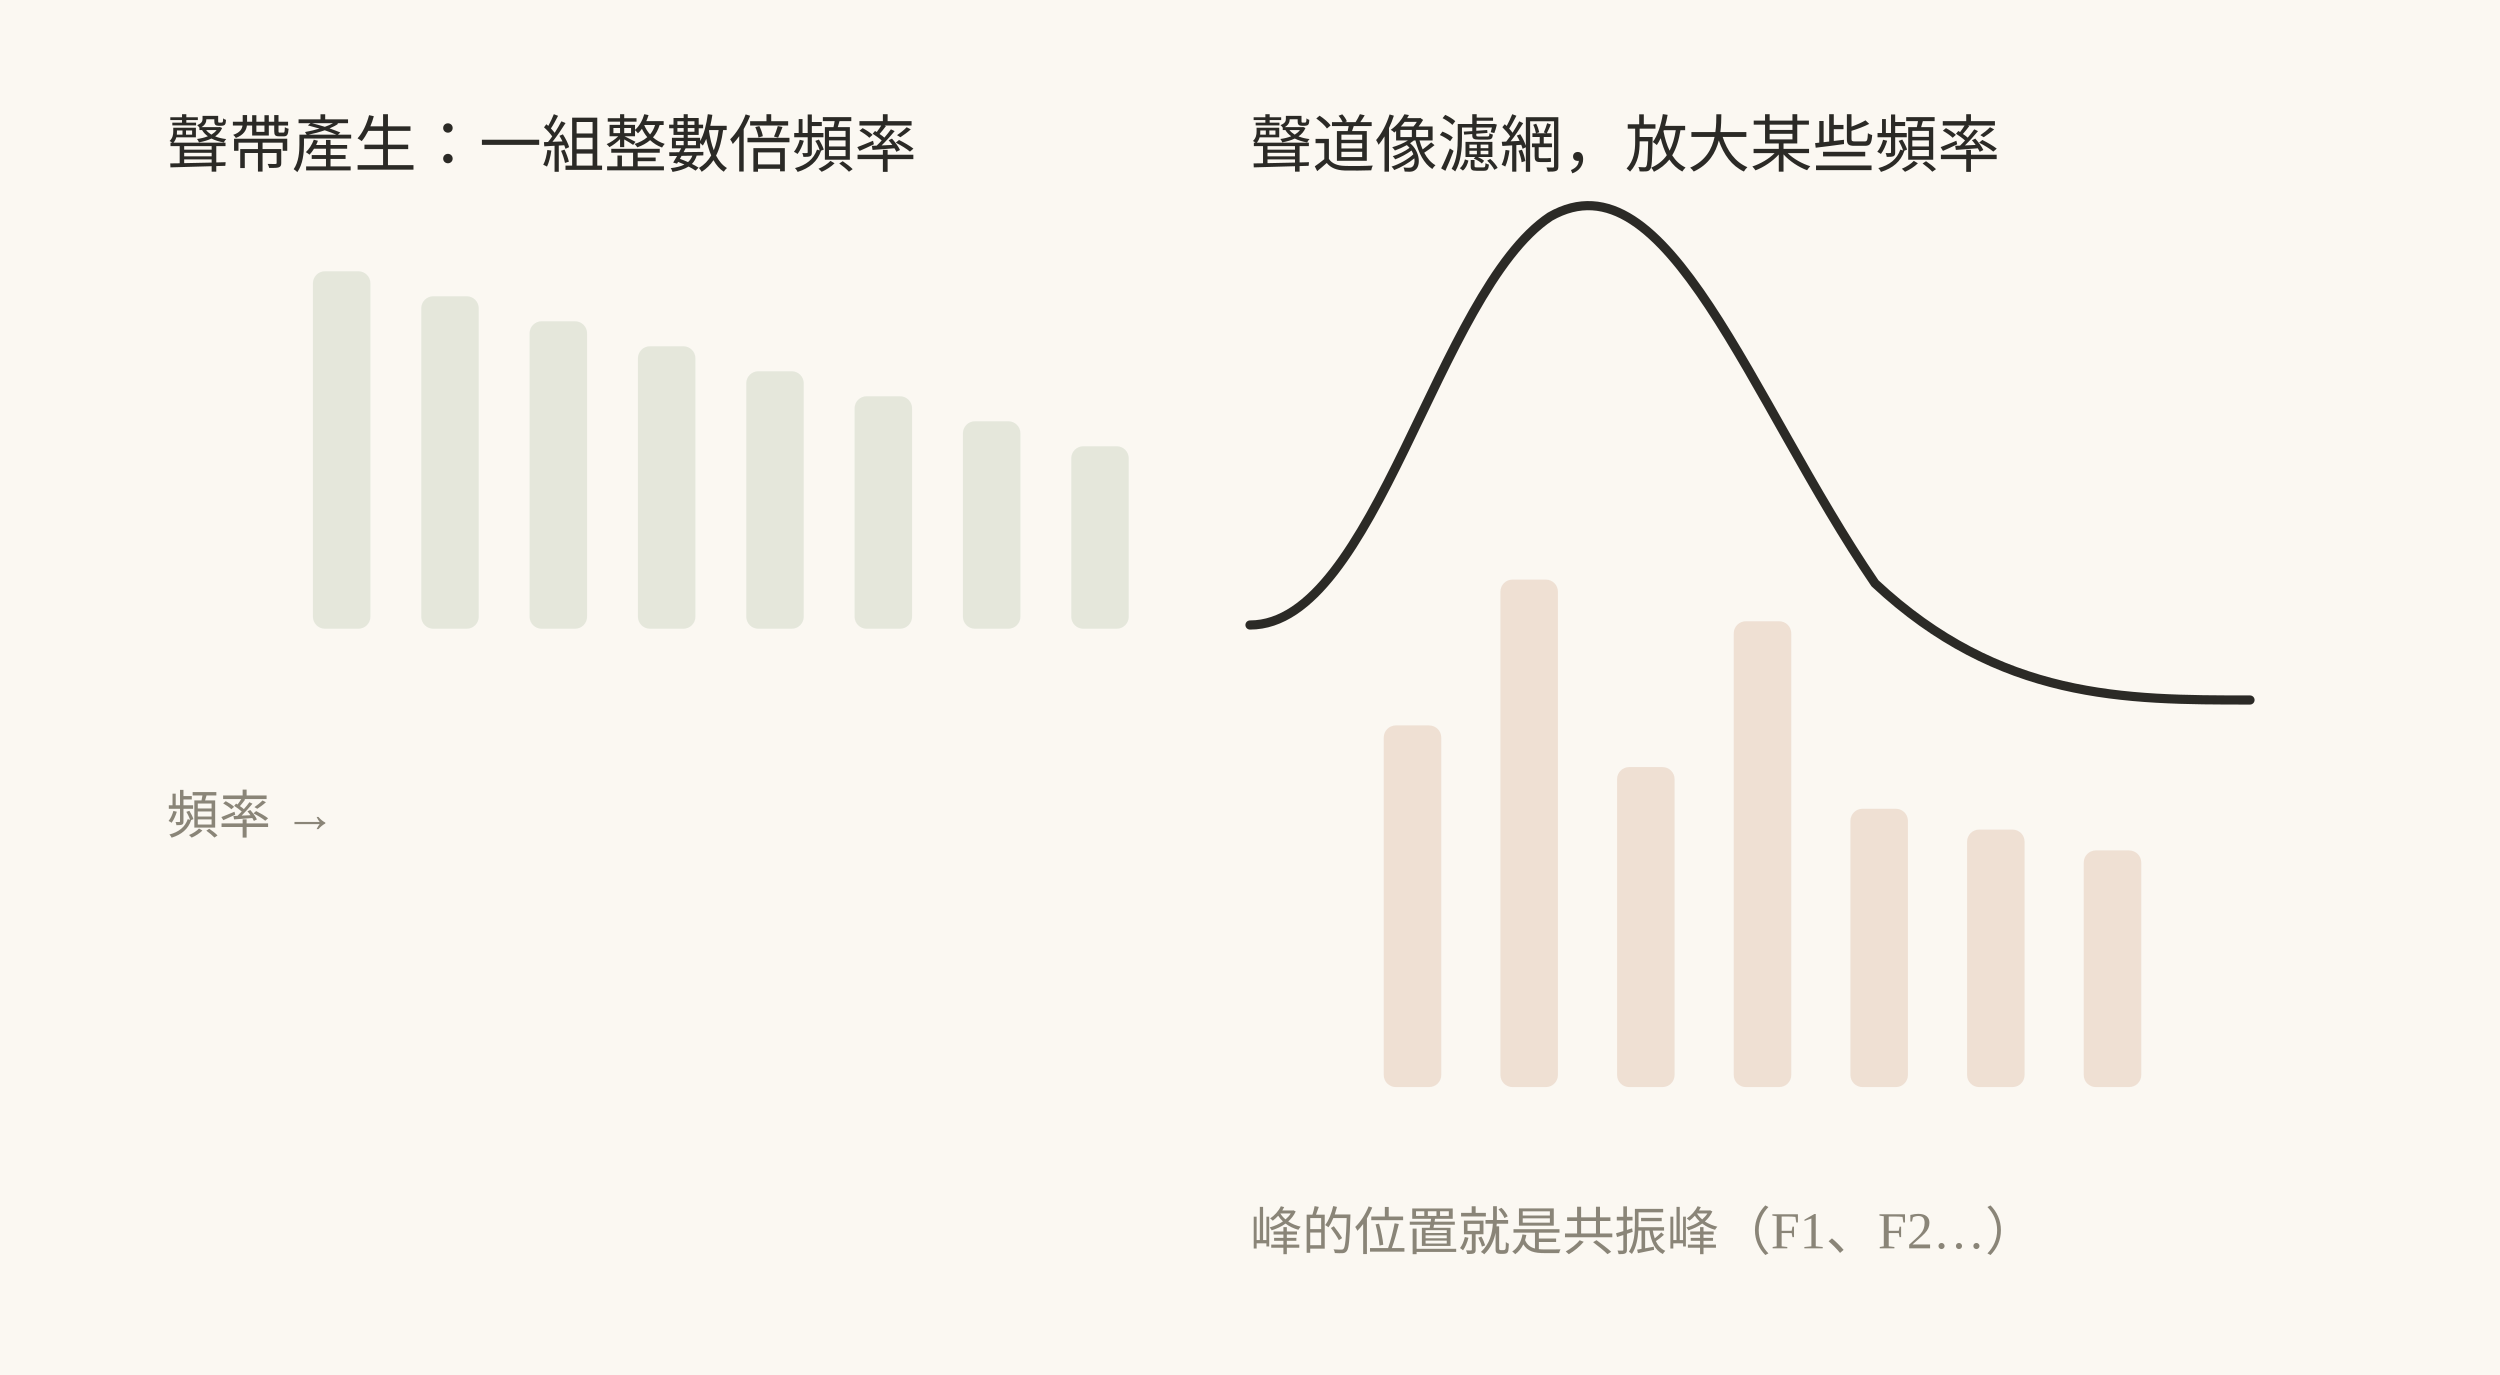
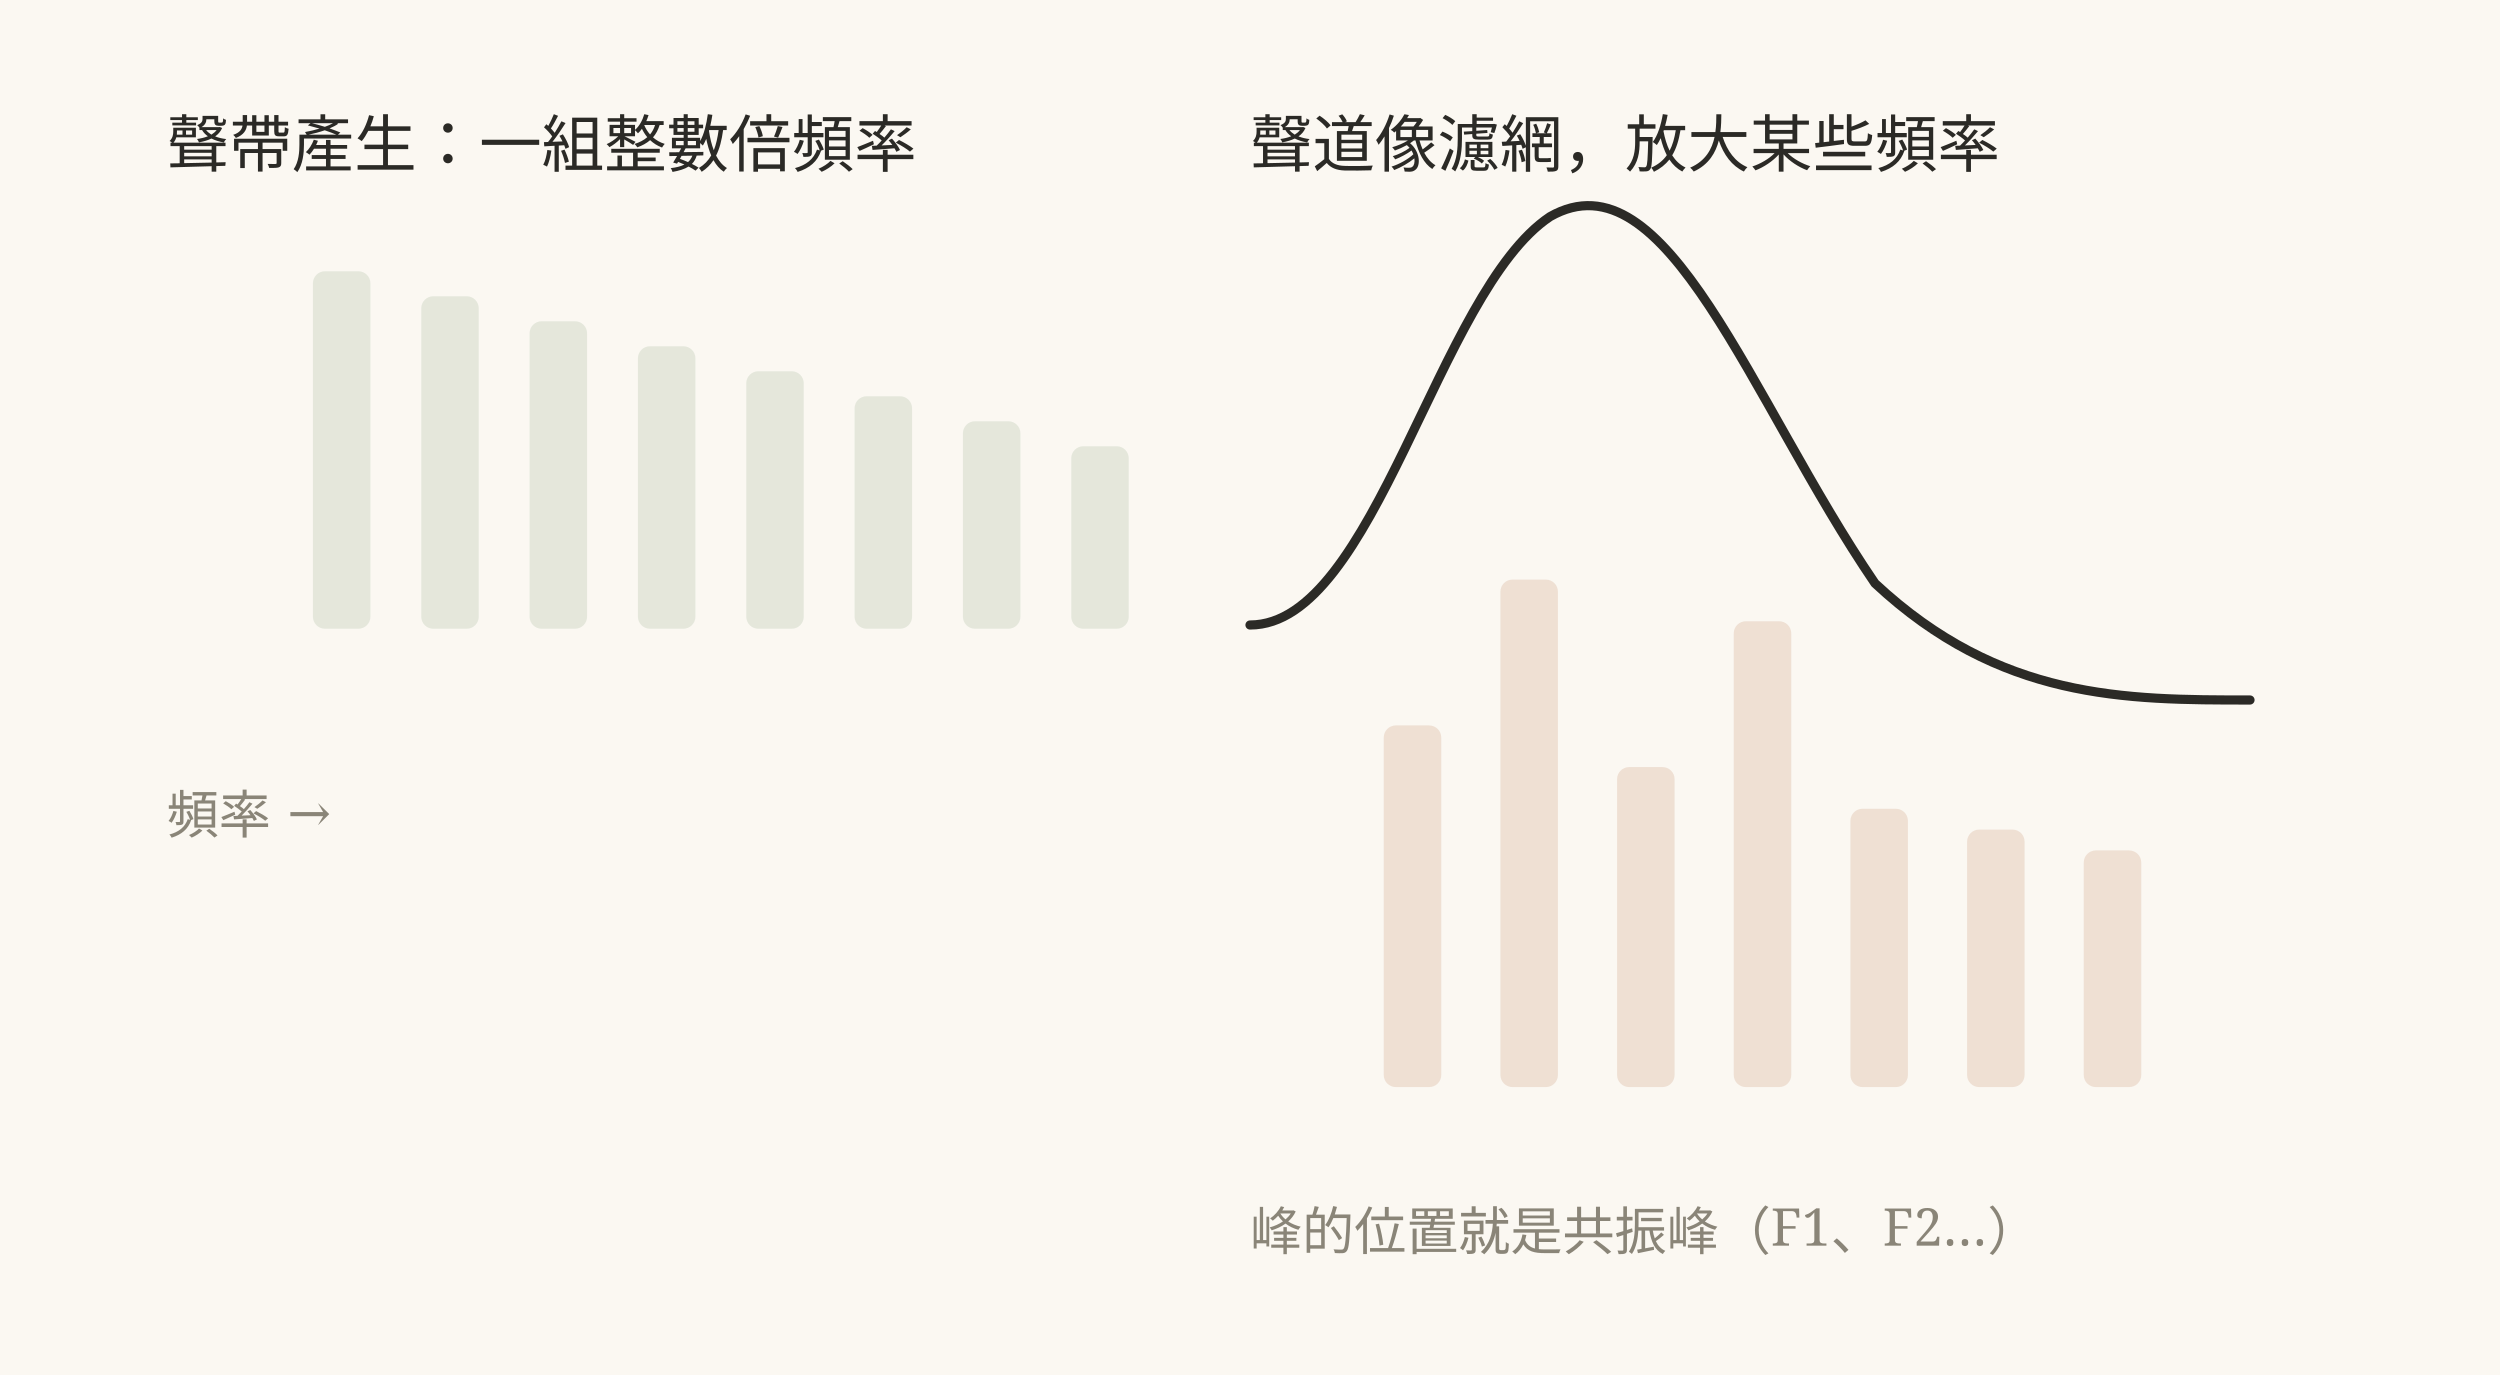
<svg xmlns="http://www.w3.org/2000/svg" viewBox="0 0 600 330" role="img" aria-label="線性聲源－濾波器示意圖：諧波經過聲道濾波形成共振峰">
  <rect width="600" height="330" fill="#fbf8f2" />
  <style>
    .ink { fill: none; stroke: #2b2a26; stroke-width: 2.2; stroke-linecap: round; stroke-linejoin: round; }
    .thin { fill: none; stroke: #8a8578; stroke-width: 1.4; stroke-dasharray: 5 5; }
+     .grid { fill: none; stroke: #d8d0c2; stroke-width: 1.2; }
    .fill { fill: #b5734a; opacity: .18; stroke: #b5734a; stroke-width: 1.8; }
    .fill2 { fill: #7d9b76; opacity: .18; stroke: #7d9b76; stroke-width: 1.8; }
-     .lbl { font-family='Noto Serif TC, serif'; font-size: 15px; fill: #2b2a26; }
-     .lbl-s { font-family='Noto Serif TC, serif'; font-size: 12.5px; fill: #8a8578; }
+     .solid { fill: #b5734a; opacity: .85; }
+     .solid2 { fill: #7d9b76; opacity: .85; }
+     .lbl { font-family: 'Noto Serif TC', 'Songti TC', 'PingFang TC', serif; font-size: 15px; fill: #2b2a26; }
+     .lbl-s { font-family: 'Noto Serif TC', 'Songti TC', 'PingFang TC', serif; font-size: 12.5px; fill: #8a8578; }
+     .lbl-b { font-family: 'Noto Serif TC', 'Songti TC', 'PingFang TC', serif; font-size: 15px; fill: #2b2a26; font-weight: 700; }
  </style>
  <text class="lbl" x="40" y="40">聲帶產生：一組整數倍頻率</text>
  <text class="lbl" x="300" y="40">聲道像濾網，放大某些頻率</text>
  <rect class="fill2" x="76" y="66" width="12" height="84" rx="2" />
  <rect class="fill2" x="102" y="72" width="12" height="78" rx="2" />
  <rect class="fill2" x="128" y="78" width="12" height="72" rx="2" />
  <rect class="fill2" x="154" y="84" width="12" height="66" rx="2" />
  <rect class="fill2" x="180" y="90" width="12" height="60" rx="2" />
  <rect class="fill2" x="206" y="96" width="12" height="54" rx="2" />
  <rect class="fill2" x="232" y="102" width="12" height="48" rx="2" />
  <rect class="fill2" x="258" y="108" width="12" height="42" rx="2" />
  <path class="ink" d="M300 150 C330 150 345 70 372 52 C400 36 420 96 450 140 C480 168 510 168 540 168" />
  <rect class="fill" x="333" y="175" width="12" height="85" rx="2" />
  <rect class="fill" x="361" y="140" width="12" height="120" rx="2" />
  <rect class="fill" x="389" y="185" width="12" height="75" rx="2" />
  <rect class="fill" x="417" y="150" width="12" height="110" rx="2" />
  <rect class="fill" x="445" y="195" width="12" height="65" rx="2" />
  <rect class="fill" x="473" y="200" width="12" height="60" rx="2" />
  <rect class="fill" x="501" y="205" width="12" height="55" rx="2" />
  <text class="lbl-s" x="300" y="300">峰的位置就是共振峰（F1、F2…）</text>
  <text class="lbl-s" x="40" y="200">頻率 →</text>
</svg>
